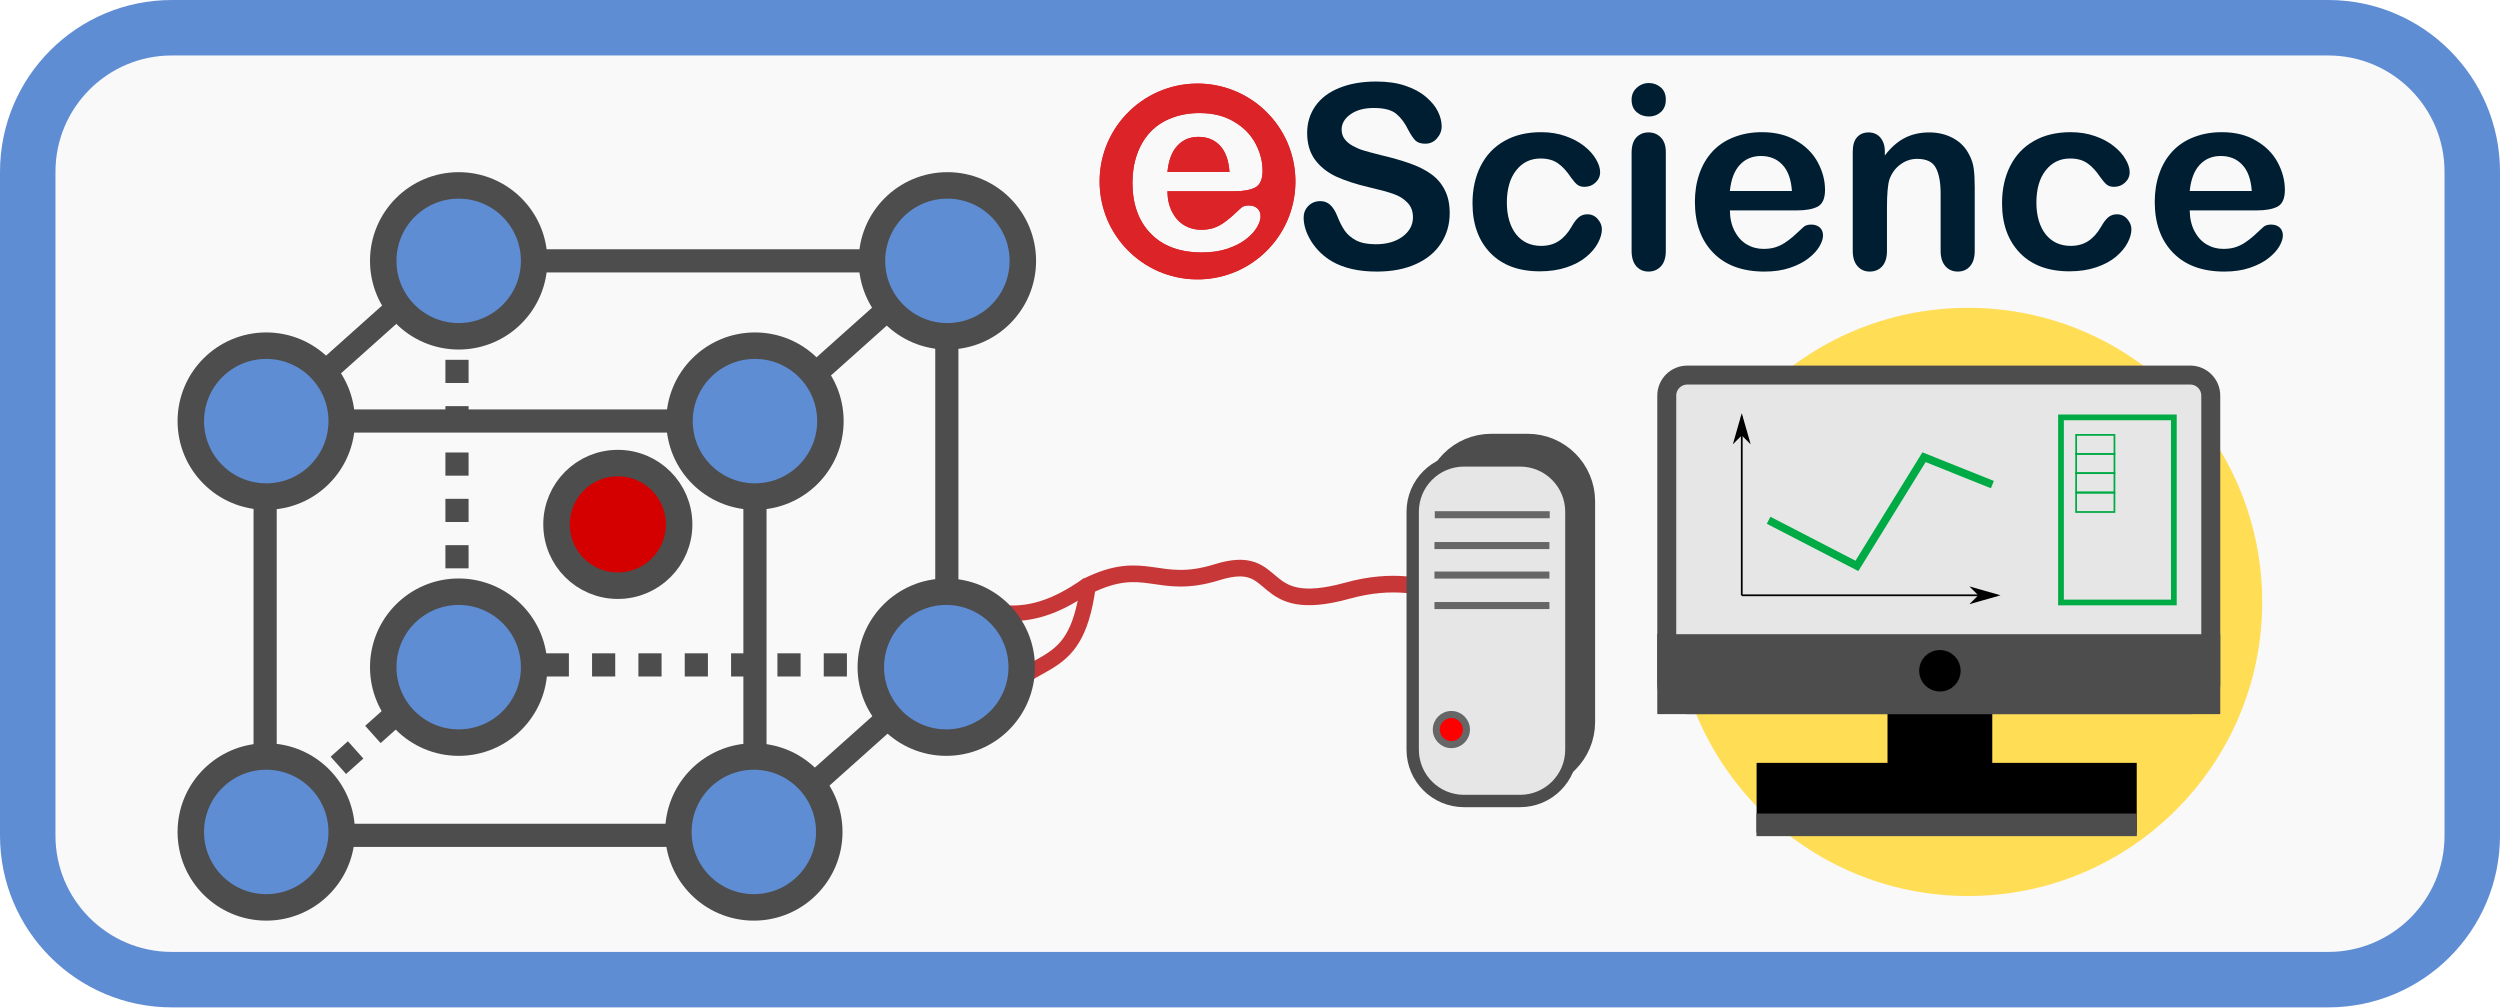
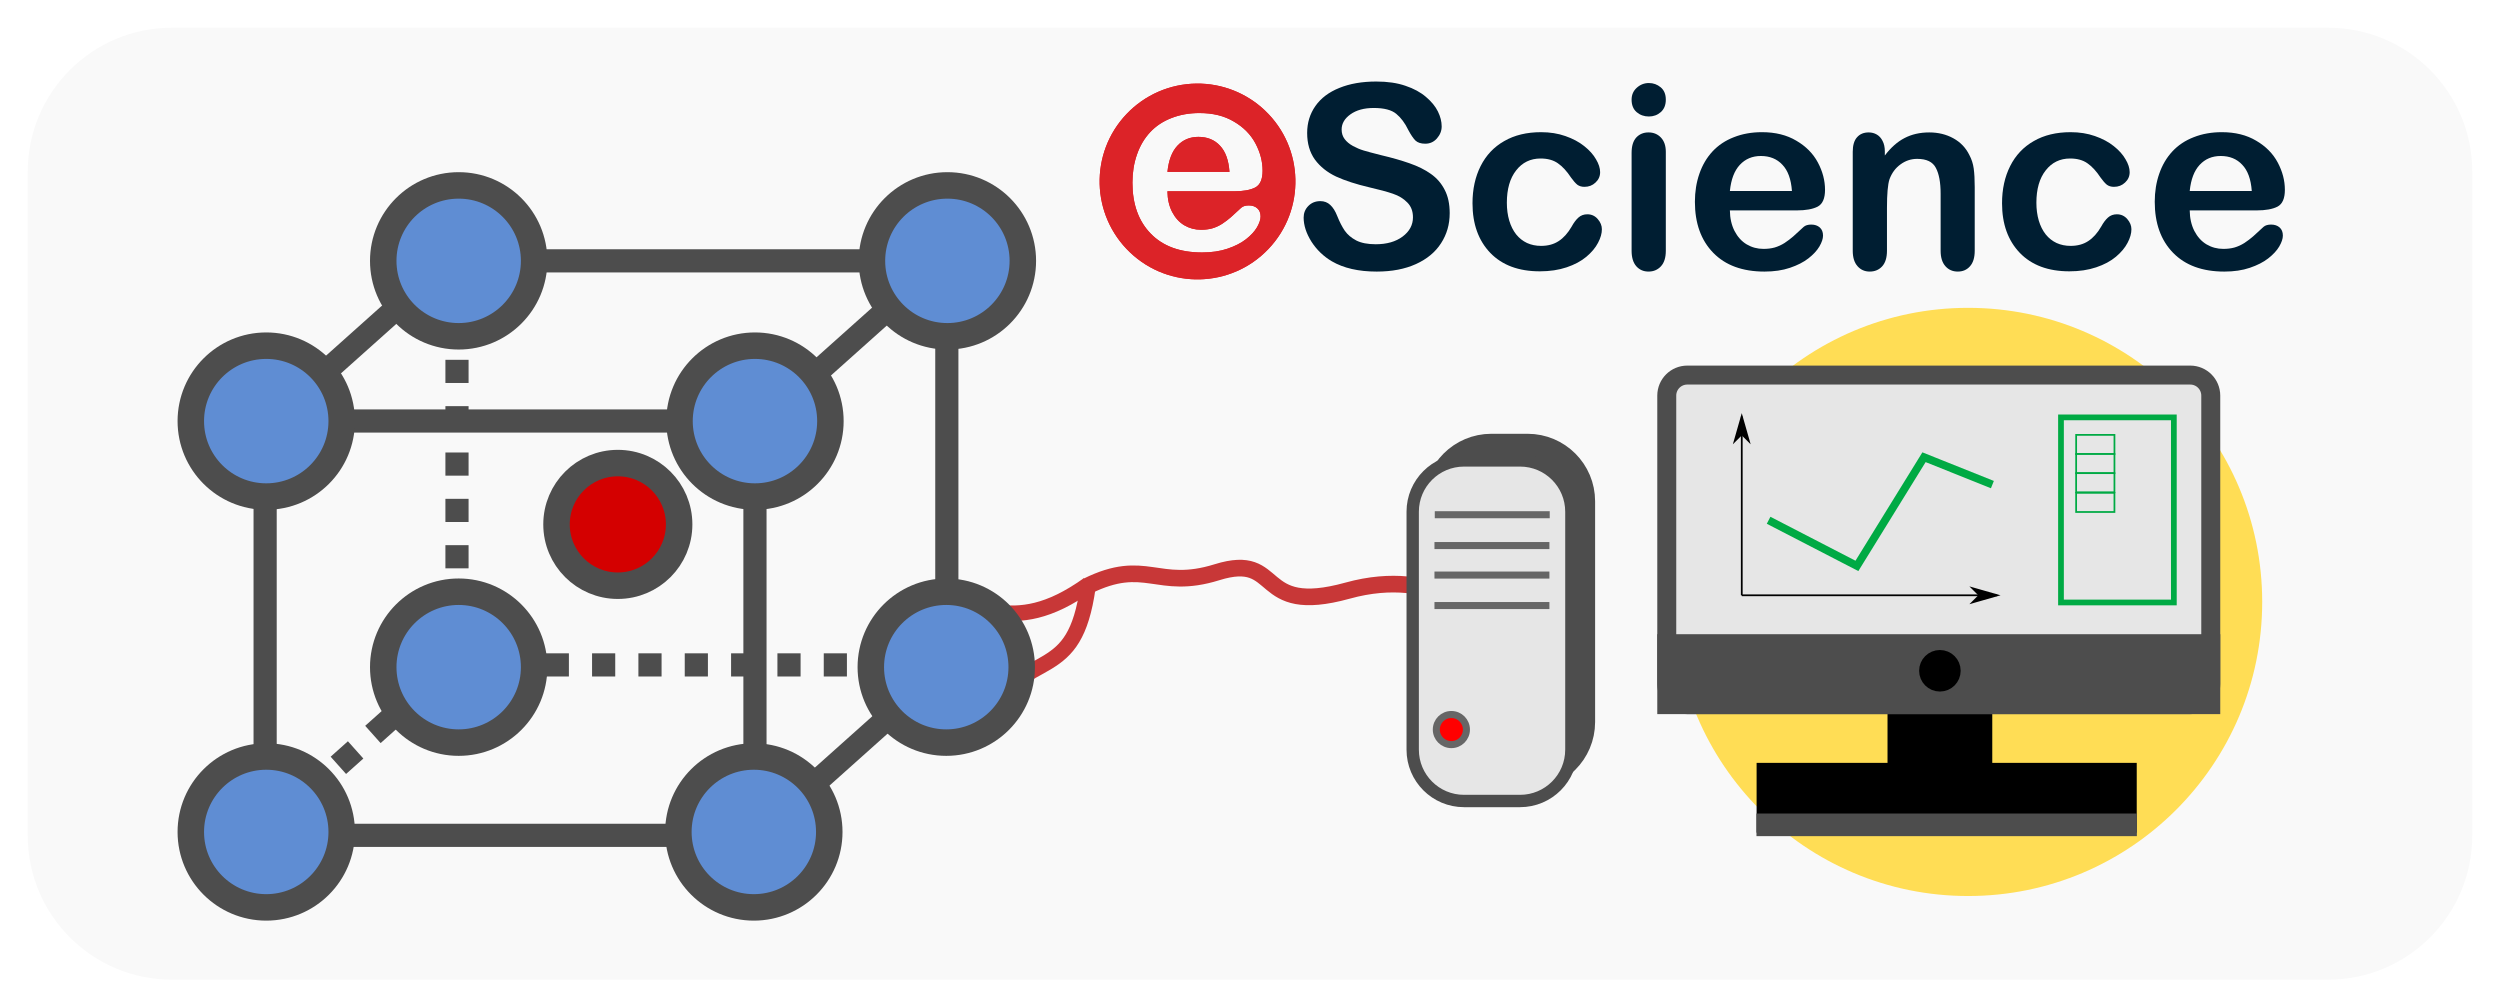
<svg xmlns="http://www.w3.org/2000/svg" width="377.653mm" height="152.176mm" viewBox="0 0 377.653 152.176" version="1.1" id="svg5">
  <defs id="defs2">
    <marker style="overflow:visible" id="CurveIn" refX="0" refY="0" orient="auto">
      <path transform="scale(0.6)" style="fill:none;fill-rule:evenodd;stroke:context-stroke;stroke-width:1pt" d="m 4.625,-5.046 c -2.76,0 -5,2.24 -5,5 0,2.76 2.24,5 5,5" id="path4023" />
    </marker>
    <marker style="overflow:visible" id="CurveOut" refX="0" refY="0" orient="auto">
      <path transform="scale(0.6)" style="fill:none;fill-rule:evenodd;stroke:context-stroke;stroke-width:1pt" d="m -5.413,-5.046 c 2.76,0 5,2.24 5,5 0,2.76 -2.24,5 -5,5" id="path4026" />
    </marker>
    <marker style="overflow:visible" id="Scissors" refX="0" refY="0" orient="auto">
      <path style="fill:context-stroke" d="M 9.09,-3.606 C 8.12,-4.777 6.37,-4.736 5.062,-4.233 l -8.212,3.078 c -2.388,-1.307 -4.748,-0.933 -4.748,-1.569 0,-0.497 0.457,-0.388 0.388,-1.683 -0.066,-1.243 -1.364,-2.163 -2.59,-2.082 -1.227,-0.007 -2.499,0.933 -2.51,2.23 -0.091,1.306 1.007,2.52 2.307,2.605 1.522,0.227 4.218,-0.696 5.483,1.571 -0.942,1.738 -2.614,1.743 -4.126,1.656 -1.255,-0.072 -2.762,0.287 -3.361,1.521 -0.578,1.182 -0.011,2.865 1.317,3.226 1.34,0.492 3.181,-0.13 3.499,-1.671 0.246,-1.188 -0.595,-1.746 -0.273,-2.177 0.244,-0.325 1.791,-0.137 4.547,-1.375 L 5.676,4.233 C 6.8,4.547 8.173,4.536 9.168,3.431 l -9.22,-3.485 z m -18.308,-1.901 c 1.295,0.723 1.189,2.684 -0.156,3.063 -1.217,0.424 -2.771,-0.759 -2.383,-2.077 0.227,-1.082 1.653,-1.481 2.54,-0.986 z m 0.056,8.017 c 1.351,0.499 1.121,2.784 -0.252,3.092 -0.911,0.316 -2.214,-0.139 -2.306,-1.212 -0.178,-1.305 1.356,-2.484 2.558,-1.879 z" id="schere" />
    </marker>
    <marker style="overflow:visible" id="Legs" refX="0" refY="0" orient="auto">
      <g transform="scale(-0.7)" id="g4048">
        <g transform="matrix(0,-1,-1,0,20.70862,21.31391)" id="g4042">
          <path style="fill:none;fill-opacity:0.75;fill-rule:evenodd;stroke:context-stroke;stroke-width:1pt" d="m 21.221,20.675 c -6.91,4.721 -2.455,6.607 -5.841,13.443" id="path4038" />
          <path style="fill:none;fill-opacity:0.75;fill-rule:evenodd;stroke:context-stroke;stroke-width:1pt" d="m 21.398,20.548 c -1.361,8.348 3.536,8.77 4.505,13.825" id="path4040" />
        </g>
        <path style="fill:context-stroke;fill-rule:evenodd;stroke-width:1pt" d="m -14.09,-6.732 -0.922,4.043 3.963,-1.223 z" id="path4044" />
        <path style="fill:context-stroke;fill-rule:evenodd;stroke-width:1pt" d="m -15.216,4.557 1.874,3.7 2.267,-3.473 z" id="path4046" />
      </g>
    </marker>
    <marker style="overflow:visible" id="Arrow1Lend" refX="0" refY="0" orient="auto">
      <path transform="matrix(-0.8,0,0,-0.8,-10,0)" style="fill:context-stroke;fill-rule:evenodd;stroke:context-stroke;stroke-width:1pt" d="M 0,0 5,-5 -12.5,0 5,5 Z" id="path3842" />
    </marker>
    <marker style="overflow:visible" id="Arrow1Mend" refX="0" refY="0" orient="auto">
      <path transform="matrix(-0.4,0,0,-0.4,-4,0)" style="fill:context-stroke;fill-rule:evenodd;stroke:context-stroke;stroke-width:1pt" d="M 0,0 5,-5 -12.5,0 5,5 Z" id="path3848" />
    </marker>
    <marker style="overflow:visible" id="Arrow1Mstart" refX="0" refY="0" orient="auto">
      <path transform="matrix(0.4,0,0,0.4,4,0)" style="fill:context-stroke;fill-rule:evenodd;stroke:context-stroke;stroke-width:1pt" d="M 0,0 5,-5 -12.5,0 5,5 Z" id="path3845" />
    </marker>
  </defs>
  <g id="layer1" transform="translate(4.651815,48.86598)">
-     <rect style="fill:#f9f9f9;fill-opacity:1;stroke:#5f8dd3;stroke-width:8.379;stroke-miterlimit:4;stroke-dasharray:none" id="rect8085" width="369.274" height="143.797" x="-0.462" y="-44.676" ry="21.765" />
+     <rect style="fill:#f9f9f9;fill-opacity:1;stroke:#5f8dd3;stroke-width:0;stroke-miterlimit:4;stroke-dasharray:none" id="rect8085" width="369.274" height="143.797" x="-0.462" y="-44.676" ry="21.765" />
    <path style="fill:#999999;stroke:#4d4d4d;stroke-width:3.5;stroke-linecap:butt;stroke-linejoin:miter;stroke-miterlimit:4;stroke-dasharray:3.5, 3.5;stroke-dashoffset:0;stroke-opacity:1" d="M 64.382,-15.513 V 58.993" id="path1276-1-0-0" />
    <path style="fill:#999999;stroke:#4d4d4d;stroke-width:3.5;stroke-linecap:butt;stroke-linejoin:miter;stroke-miterlimit:4;stroke-dasharray:none;stroke-opacity:1" d="M 35.569,14.732 H 110.075" id="path1276" />
    <path style="fill:#999999;stroke:#4d4d4d;stroke-width:3.5;stroke-linecap:butt;stroke-linejoin:miter;stroke-miterlimit:4;stroke-dasharray:3.5, 3.5;stroke-dashoffset:0;stroke-opacity:1" d="M 63.786,51.576 H 138.291" id="path1276-2" />
    <path style="fill:#999999;stroke:#4d4d4d;stroke-width:3.5;stroke-linecap:butt;stroke-linejoin:miter;stroke-miterlimit:4;stroke-dasharray:none;stroke-opacity:1" d="M 63.786,-9.461 H 138.291" id="path1276-5" />
    <path style="fill:#999999;stroke:#4d4d4d;stroke-width:3.5;stroke-linecap:butt;stroke-linejoin:miter;stroke-miterlimit:4;stroke-dasharray:none;stroke-opacity:1" d="M 34.631,77.321 H 109.137" id="path1276-1" />
    <path style="fill:#999999;stroke:#4d4d4d;stroke-width:3.5;stroke-linecap:butt;stroke-linejoin:miter;stroke-miterlimit:4;stroke-dasharray:none;stroke-opacity:1" d="M 109.393,8.903 V 83.409" id="path1276-1-0" />
    <path style="fill:#999999;stroke:#4d4d4d;stroke-width:3.5;stroke-linecap:butt;stroke-linejoin:miter;stroke-miterlimit:4;stroke-dasharray:none;stroke-opacity:1" d="M 138.377,-16.025 V 58.481" id="path1276-1-0-4" />
    <path style="fill:#999999;stroke:#4d4d4d;stroke-width:3.5;stroke-linecap:butt;stroke-linejoin:miter;stroke-miterlimit:4;stroke-dasharray:none;stroke-opacity:1" d="M 35.398,8.935 V 83.441" id="path1276-1-0-1" />
    <path style="fill:#999999;stroke:#4d4d4d;stroke-width:3.5;stroke-linecap:butt;stroke-linejoin:miter;stroke-miterlimit:4;stroke-dasharray:3.5, 3.5;stroke-dashoffset:0;stroke-opacity:1" d="M 69.945,45.754 34.631,77.321" id="path1276-1-0-1-3" />
    <path style="fill:#999999;stroke:#4d4d4d;stroke-width:3.5;stroke-linecap:butt;stroke-linejoin:miter;stroke-miterlimit:4;stroke-dasharray:none;stroke-dashoffset:0;stroke-opacity:1" d="M 67.243,-13.038 31.929,18.53" id="path1276-1-0-1-3-2" />
    <path style="fill:none;fill-opacity:1;stroke:#c83737;stroke-width:2.515;stroke-linecap:butt;stroke-linejoin:miter;stroke-miterlimit:4;stroke-dasharray:none;stroke-opacity:1;marker-end:url(#Legs)" d="m 219.657,44.816 c 0,0 -7.198,-8.216 -20.732,-4.462 -14.206,3.941 -9.723,-5.905 -19.746,-2.776 -9.04,2.822 -10.748,-2.287 -19.614,2.107" id="path7089" />
    <path style="fill:#999999;stroke:#4d4d4d;stroke-width:3.5;stroke-linecap:butt;stroke-linejoin:miter;stroke-miterlimit:4;stroke-dasharray:none;stroke-dashoffset:0;stroke-opacity:1" d="m 140.896,49.363 -35.314,31.567" id="path1276-1-0-1-3-7" />
    <path style="fill:#999999;stroke:#4d4d4d;stroke-width:3.5;stroke-linecap:butt;stroke-linejoin:miter;stroke-miterlimit:4;stroke-dasharray:none;stroke-dashoffset:0;stroke-opacity:1" d="M 141.237,-12.697 105.923,18.871" id="path1276-1-0-1-3-7-6" />
    <circle style="fill:#5f8dd3;stroke:#4d4d4d;stroke-width:4;stroke-miterlimit:4;stroke-dasharray:none" id="path846" cx="35.569" cy="14.749" r="11.397" />
    <ellipse style="fill:#5f8dd3;stroke:#4d4d4d;stroke-width:4;stroke-miterlimit:4;stroke-dasharray:none" id="path846-6" cx="109.393" cy="14.749" rx="11.397" ry="11.397" />
    <circle style="fill:#d40000;stroke:#4d4d4d;stroke-width:4;stroke-miterlimit:4;stroke-dasharray:none" id="path846-6-2" cx="88.678" cy="30.35" r="9.262" />
    <circle style="fill:#5f8dd3;stroke:#4d4d4d;stroke-width:4;stroke-miterlimit:4;stroke-dasharray:none" id="path846-64" cx="35.569" cy="76.809" r="11.397" />
    <circle style="fill:#5f8dd3;stroke:#4d4d4d;stroke-width:4;stroke-miterlimit:4;stroke-dasharray:none" id="path846-62" cx="109.222" cy="76.809" r="11.397" />
    <ellipse style="fill:#5f8dd3;stroke:#4d4d4d;stroke-width:4;stroke-miterlimit:4;stroke-dasharray:none" id="path846-8" cx="64.638" cy="-9.461" rx="11.397" ry="11.397" />
    <ellipse style="fill:#5f8dd3;stroke:#4d4d4d;stroke-width:4;stroke-miterlimit:4;stroke-dasharray:none" id="path846-6-9" cx="138.462" cy="-9.461" rx="11.397" ry="11.397" />
    <ellipse style="fill:#5f8dd3;stroke:#4d4d4d;stroke-width:4;stroke-miterlimit:4;stroke-dasharray:none" id="path846-64-6" cx="64.638" cy="51.917" rx="11.397" ry="11.397" />
    <ellipse style="fill:#5f8dd3;stroke:#4d4d4d;stroke-width:4;stroke-miterlimit:4;stroke-dasharray:none" id="path846-62-0" cx="138.291" cy="51.917" rx="11.397" ry="11.397" />
    <ellipse style="fill:#ffdd55;stroke-width:0.694" id="path2974" cx="292.653" cy="42.062" rx="44.426" ry="44.426" />
    <rect style="fill:#000000;stroke:#000000;stroke-width:2.865;stroke-miterlimit:4;stroke-dasharray:none;stroke-dashoffset:0" id="rect2446" width="12.958" height="10.23" x="281.912" y="59.282" />
    <rect style="fill:#e6e6e6;stroke:#4d4d4d;stroke-width:2.865;stroke-miterlimit:4;stroke-dasharray:none;stroke-dashoffset:0" id="rect2274" width="82.178" height="49.784" x="247.131" y="7.793" ry="3.101" />
    <rect style="fill:#4d4d4d;stroke:#4d4d4d;stroke-width:2.865;stroke-miterlimit:4;stroke-dasharray:none;stroke-dashoffset:0" id="rect2400" width="82.178" height="9.207" x="247.131" y="48.371" ry="0" />
    <rect style="fill:#000000;stroke:#000000;stroke-width:2.865;stroke-miterlimit:4;stroke-dasharray:none;stroke-dashoffset:0" id="rect2594" width="54.558" height="7.672" x="262.135" y="67.807" />
    <circle style="fill:#000000;stroke:#000000;stroke-width:2.865;stroke-miterlimit:4;stroke-dasharray:none;stroke-dashoffset:0" id="path2730" cx="288.391" cy="52.462" r="1.705" />
    <rect style="fill:#666666;stroke:#4d4d4d;stroke-width:2.906;stroke-miterlimit:4;stroke-dasharray:none;stroke-dashoffset:0" id="rect2834" width="54.558" height="0.511" x="262.135" y="75.479" />
    <path style="fill:none;stroke:#00aa44;stroke-width:1.19;stroke-linecap:butt;stroke-linejoin:miter;stroke-miterlimit:4;stroke-dasharray:none;stroke-opacity:1" d="m 262.516,29.726 13.339,6.893 10.137,-16.417 10.33,4.136" id="path3175" />
    <g id="g4125" transform="translate(81.00089,82.29098)">
      <path style="fill:none;stroke:#000000;stroke-width:0.265;stroke-linecap:butt;stroke-linejoin:miter;stroke-miterlimit:4;stroke-dasharray:none;stroke-opacity:1;marker-end:url(#Arrow1Lend)" d="M 177.46,-41.231 V -68.235" id="path3755" />
      <path style="fill:none;stroke:#000000;stroke-width:0.265;stroke-linecap:butt;stroke-linejoin:miter;stroke-miterlimit:4;stroke-dasharray:none;stroke-opacity:1;marker-end:url(#Arrow1Lend)" d="m 177.46,-41.231 h 38.578" id="path3757" />
    </g>
    <rect style="fill:#e6e6e6;stroke:#00aa44;stroke-width:0.865;stroke-miterlimit:4;stroke-dasharray:none" id="rect4149" width="17.049" height="27.961" x="306.683" y="14.184" />
    <rect style="fill:#e6e6e6;stroke:#00aa44;stroke-width:0.265;stroke-miterlimit:4;stroke-dasharray:none" id="rect4253" width="5.787" height="2.893" x="308.974" y="16.828" />
    <rect style="fill:#e6e6e6;stroke:#00aa44;stroke-width:0.265;stroke-miterlimit:4;stroke-dasharray:none" id="rect4253-9" width="5.787" height="2.893" x="308.974" y="19.722" />
    <rect style="fill:#e6e6e6;stroke:#00aa44;stroke-width:0.265;stroke-miterlimit:4;stroke-dasharray:none" id="rect4253-9-4" width="5.787" height="2.893" x="308.971" y="22.609" />
    <rect style="fill:#e6e6e6;stroke:#00aa44;stroke-width:0.265;stroke-miterlimit:4;stroke-dasharray:none" id="rect4253-9-5" width="5.787" height="2.893" x="308.971" y="25.583" />
    <rect style="fill:#e6e6e6;stroke:#4d4d4d;stroke-width:6.017;stroke-miterlimit:4;stroke-dasharray:none" id="rect5783-7" width="19.856" height="47.72" x="213.443" y="19.67" ry="7.19" />
    <rect style="fill:#e6e6e6;stroke:#4d4d4d;stroke-width:1.865;stroke-miterlimit:4;stroke-dasharray:none" id="rect5783" width="23.971" height="51.449" x="208.752" y="20.685" ry="7.751" />
    <path style="fill:none;stroke:#666666;stroke-width:1.065;stroke-linecap:butt;stroke-linejoin:miter;stroke-miterlimit:4;stroke-dasharray:none;stroke-opacity:1" d="m 212.088,28.889 h 17.363" id="path6191" />
    <path style="fill:none;stroke:#666666;stroke-width:1.065;stroke-linecap:butt;stroke-linejoin:miter;stroke-miterlimit:4;stroke-dasharray:none;stroke-opacity:1" d="m 212.041,33.547 h 17.363" id="path6191-1" />
    <path style="fill:none;stroke:#666666;stroke-width:1.065;stroke-linecap:butt;stroke-linejoin:miter;stroke-miterlimit:4;stroke-dasharray:none;stroke-opacity:1" d="m 212.041,38.005 h 17.363" id="path6191-0" />
    <path style="fill:none;stroke:#666666;stroke-width:1.065;stroke-linecap:butt;stroke-linejoin:miter;stroke-miterlimit:4;stroke-dasharray:none;stroke-opacity:1" d="m 212.041,42.609 h 17.363" id="path6191-3" />
    <circle style="fill:#ff0000;stroke:#666666;stroke-width:1.065;stroke-miterlimit:4;stroke-dasharray:none" id="path6433" cx="214.594" cy="61.342" r="2.274" />
    <path d="m 176.38,-28.19 c -1.288,0 -2.348,0.448 -3.182,1.345 -0.821,0.884 -1.319,2.197 -1.496,3.939 h 9.374 c -0.126,-1.768 -0.606,-3.087 -1.439,-3.958 -0.821,-0.884 -1.906,-1.326 -3.257,-1.326 z m 0.17,-3.598 c 2.02,0 3.75,0.429 5.189,1.288 1.452,0.846 2.538,1.944 3.257,3.295 0.72,1.351 1.079,2.727 1.079,4.128 0,1.3 -0.372,2.146 -1.117,2.538 -0.745,0.379 -1.793,0.568 -3.144,0.568 h -10.113 c 0.013,1.174 0.246,2.21 0.701,3.106 0.467,0.896 1.079,1.572 1.837,2.026 0.77,0.454 1.616,0.682 2.538,0.682 0.619,0 1.18,-0.07 1.685,-0.208 0.518,-0.151 1.016,-0.378 1.496,-0.682 0.48,-0.316 0.922,-0.65 1.326,-1.004 0.404,-0.353 0.928,-0.833 1.572,-1.439 0.265,-0.227 0.644,-0.341 1.136,-0.341 0.53,0 0.959,0.145 1.288,0.436 0.328,0.29 0.492,0.701 0.492,1.231 0,0.467 -0.183,1.016 -0.549,1.648 -0.366,0.619 -0.922,1.219 -1.667,1.799 -0.732,0.568 -1.66,1.041 -2.784,1.42 -1.111,0.379 -2.393,0.568 -3.845,0.568 -3.32,0 -5.902,-0.947 -7.745,-2.841 -1.843,-1.894 -2.765,-4.463 -2.765,-7.708 0,-1.528 0.227,-2.942 0.682,-4.242 0.455,-1.313 1.117,-2.437 1.988,-3.371 0.871,-0.934 1.944,-1.648 3.219,-2.14 1.275,-0.505 2.689,-0.758 4.242,-0.758 z m -0.451,-4.453 a 14.791,14.791 0 0 0 -10.565,4.592 14.791,14.791 0 0 0 0.515,20.911 14.791,14.791 0 0 0 20.911,-0.515 14.791,14.791 0 0 0 -0.515,-20.911 14.791,14.791 0 0 0 -10.346,-4.077 z" style="fill:#dc2328;fill-opacity:1;stroke:none;stroke-width:15.635;stroke-miterlimit:4;stroke-dasharray:none;stroke-opacity:1" id="path10541" />
    <path id="path4514" style="fill:#dc2328;fill-opacity:1;stroke:none;stroke-width:15.635;stroke-miterlimit:4;stroke-dasharray:none;stroke-opacity:1" d="m 176.38,-28.19 c -1.288,0 -2.348,0.448 -3.182,1.345 -0.821,0.884 -1.319,2.197 -1.496,3.939 h 9.374 c -0.126,-1.768 -0.606,-3.087 -1.439,-3.958 -0.821,-0.884 -1.906,-1.326 -3.257,-1.326 z m 0.17,-3.598 c 2.02,0 3.75,0.429 5.189,1.288 1.452,0.846 2.538,1.944 3.257,3.295 0.72,1.351 1.079,2.727 1.079,4.128 0,1.3 -0.372,2.146 -1.117,2.538 -0.745,0.379 -1.793,0.568 -3.144,0.568 h -10.113 c 0.013,1.174 0.246,2.21 0.701,3.106 0.467,0.896 1.079,1.572 1.837,2.026 0.77,0.454 1.616,0.682 2.538,0.682 0.619,0 1.18,-0.07 1.685,-0.208 0.518,-0.151 1.016,-0.378 1.496,-0.682 0.48,-0.316 0.922,-0.65 1.326,-1.004 0.404,-0.353 0.928,-0.833 1.572,-1.439 0.265,-0.227 0.644,-0.341 1.136,-0.341 0.53,0 0.959,0.145 1.288,0.436 0.328,0.29 0.492,0.701 0.492,1.231 0,0.467 -0.183,1.016 -0.549,1.648 -0.366,0.619 -0.922,1.219 -1.667,1.799 -0.732,0.568 -1.66,1.041 -2.784,1.42 -1.111,0.379 -2.393,0.568 -3.845,0.568 -3.32,0 -5.902,-0.947 -7.745,-2.841 -1.843,-1.894 -2.765,-4.463 -2.765,-7.708 0,-1.528 0.227,-2.942 0.682,-4.242 0.455,-1.313 1.117,-2.437 1.988,-3.371 0.871,-0.934 1.944,-1.648 3.219,-2.14 1.275,-0.505 2.689,-0.758 4.242,-0.758 z m -0.451,-4.453 a 14.791,14.791 0 0 0 -10.565,4.592 14.791,14.791 0 0 0 0.515,20.911 14.791,14.791 0 0 0 20.911,-0.515 14.791,14.791 0 0 0 -0.515,-20.911 14.791,14.791 0 0 0 -10.346,-4.077 z" />
    <g aria-label="Science " style="font-style:normal;font-weight:normal;font-size:66.433px;line-height:1.25;font-family:sans-serif;letter-spacing:0px;word-spacing:0px;fill:#001e32;fill-opacity:1;stroke:none;stroke-width:0;stroke-miterlimit:4;stroke-dasharray:none;stroke-opacity:1" id="text10563" transform="matrix(0.5838149,0,0,0.5838149,-320.4762,1338.973)">
      <path d="m 916.072,-2322.003 q 0,4.314 -2.238,7.753 -2.206,3.438 -6.488,5.385 -4.282,1.946 -10.153,1.946 -7.039,0 -11.613,-2.66 -3.244,-1.914 -5.287,-5.093 -2.011,-3.211 -2.011,-6.228 0,-1.752 1.2,-2.984 1.233,-1.265 3.114,-1.265 1.525,0 2.563,0.973 1.07,0.973 1.817,2.887 0.908,2.271 1.946,3.795 1.07,1.524 2.984,2.53 1.914,0.973 5.028,0.973 4.282,0 6.942,-1.979 2.692,-2.011 2.692,-4.995 0,-2.368 -1.46,-3.828 -1.427,-1.492 -3.73,-2.271 -2.271,-0.778 -6.098,-1.654 -5.125,-1.2 -8.596,-2.79 -3.438,-1.622 -5.482,-4.379 -2.011,-2.79 -2.011,-6.909 0,-3.925 2.141,-6.974 2.141,-3.049 6.196,-4.671 4.055,-1.654 9.537,-1.654 4.379,0 7.558,1.103 3.211,1.071 5.32,2.887 2.108,1.784 3.082,3.763 0.973,1.979 0.973,3.86 0,1.719 -1.233,3.114 -1.2,1.362 -3.017,1.362 -1.654,0 -2.53,-0.811 -0.843,-0.843 -1.849,-2.725 -1.298,-2.692 -3.114,-4.184 -1.817,-1.525 -5.839,-1.525 -3.73,0 -6.033,1.654 -2.271,1.622 -2.271,3.925 0,1.427 0.779,2.465 0.779,1.038 2.141,1.784 1.362,0.746 2.757,1.168 1.395,0.422 4.606,1.233 4.022,0.941 7.266,2.076 3.276,1.135 5.547,2.757 2.303,1.622 3.568,4.12 1.298,2.465 1.298,6.066 z" style="font-style:normal;font-variant:normal;font-weight:normal;font-stretch:normal;font-family:'Arial Rounded MT Bold';-inkscape-font-specification:'Arial Rounded MT Bold, ';fill:#001e32;fill-opacity:1;stroke:none;stroke-width:0;stroke-miterlimit:4;stroke-dasharray:none;stroke-opacity:1" id="path833" />
      <path d="m 955.452,-2317.884 q 0,1.654 -1.006,3.536 -0.973,1.881 -3.017,3.601 -2.011,1.687 -5.093,2.725 -3.082,1.038 -6.942,1.038 -8.207,0 -12.813,-4.768 -4.606,-4.801 -4.606,-12.845 0,-5.45 2.108,-9.634 2.108,-4.184 6.098,-6.455 3.99,-2.303 9.537,-2.303 3.438,0 6.293,1.006 2.887,1.006 4.866,2.595 2.011,1.589 3.049,3.406 1.07,1.784 1.07,3.341 0,1.589 -1.2,2.692 -1.168,1.103 -2.855,1.103 -1.103,0 -1.849,-0.551 -0.714,-0.584 -1.622,-1.849 -1.622,-2.465 -3.406,-3.698 -1.752,-1.233 -4.476,-1.233 -3.925,0 -6.325,3.082 -2.4,3.049 -2.4,8.369 0,2.498 0.616,4.606 0.616,2.076 1.784,3.568 1.168,1.46 2.822,2.238 1.654,0.746 3.633,0.746 2.66,0 4.541,-1.233 1.914,-1.233 3.374,-3.763 0.811,-1.492 1.752,-2.336 0.941,-0.843 2.303,-0.843 1.622,0 2.692,1.233 1.07,1.233 1.07,2.627 z" style="font-style:normal;font-variant:normal;font-weight:normal;font-stretch:normal;font-family:'Arial Rounded MT Bold';-inkscape-font-specification:'Arial Rounded MT Bold, ';fill:#001e32;fill-opacity:1;stroke:none;stroke-width:0;stroke-miterlimit:4;stroke-dasharray:none;stroke-opacity:1" id="path835" />
      <path d="m 971.995,-2337.898 v 25.593 q 0,2.66 -1.265,4.022 -1.265,1.362 -3.211,1.362 -1.946,0 -3.179,-1.395 -1.2,-1.395 -1.2,-3.99 v -25.334 q 0,-2.627 1.2,-3.957 1.233,-1.33 3.179,-1.33 1.946,0 3.211,1.33 1.265,1.33 1.265,3.698 z m -4.379,-9.148 q -1.849,0 -3.179,-1.135 -1.298,-1.135 -1.298,-3.211 0,-1.881 1.33,-3.082 1.362,-1.233 3.146,-1.233 1.719,0 3.049,1.103 1.33,1.103 1.33,3.211 0,2.044 -1.298,3.211 -1.298,1.135 -3.082,1.135 z" style="font-style:normal;font-variant:normal;font-weight:normal;font-stretch:normal;font-family:'Arial Rounded MT Bold';-inkscape-font-specification:'Arial Rounded MT Bold, ';fill:#001e32;fill-opacity:1;stroke:none;stroke-width:0;stroke-miterlimit:4;stroke-dasharray:none;stroke-opacity:1" id="path837" />
      <path d="m 1005.893,-2322.749 h -17.322 q 0.032,3.017 1.2,5.32 1.2,2.303 3.146,3.471 1.979,1.168 4.347,1.168 1.589,0 2.887,-0.357 1.33,-0.389 2.563,-1.168 1.233,-0.811 2.271,-1.719 1.038,-0.908 2.692,-2.465 0.681,-0.584 1.946,-0.584 1.362,0 2.206,0.746 0.843,0.746 0.843,2.108 0,1.2 -0.941,2.822 -0.941,1.589 -2.855,3.082 -1.881,1.46 -4.768,2.433 -2.854,0.973 -6.585,0.973 -8.531,0 -13.267,-4.866 -4.736,-4.866 -4.736,-13.202 0,-3.925 1.168,-7.266 1.168,-3.373 3.406,-5.774 2.238,-2.4 5.514,-3.665 3.276,-1.298 7.266,-1.298 5.19,0 8.888,2.206 3.73,2.173 5.579,5.644 1.849,3.471 1.849,7.072 0,3.341 -1.914,4.347 -1.914,0.973 -5.385,0.973 z m -17.322,-5.028 h 16.057 q -0.324,-4.541 -2.465,-6.779 -2.108,-2.271 -5.579,-2.271 -3.309,0 -5.45,2.303 -2.108,2.271 -2.563,6.747 z" style="font-style:normal;font-variant:normal;font-weight:normal;font-stretch:normal;font-family:'Arial Rounded MT Bold';-inkscape-font-specification:'Arial Rounded MT Bold, ';fill:#001e32;fill-opacity:1;stroke:none;stroke-width:0;stroke-miterlimit:4;stroke-dasharray:none;stroke-opacity:1" id="path839" />
      <path d="m 1028.664,-2338.028 v 1.071 q 2.336,-3.082 5.093,-4.509 2.79,-1.46 6.39,-1.46 3.503,0 6.261,1.525 2.757,1.525 4.12,4.314 0.876,1.622 1.135,3.503 0.26,1.881 0.26,4.801 v 16.478 q 0,2.66 -1.233,4.022 -1.2,1.362 -3.146,1.362 -1.979,0 -3.211,-1.395 -1.233,-1.395 -1.233,-3.99 v -14.759 q 0,-4.379 -1.233,-6.682 -1.2,-2.336 -4.833,-2.336 -2.368,0 -4.314,1.427 -1.946,1.395 -2.854,3.86 -0.649,1.979 -0.649,7.396 v 11.094 q 0,2.692 -1.265,4.055 -1.233,1.33 -3.211,1.33 -1.914,0 -3.147,-1.395 -1.233,-1.395 -1.233,-3.99 v -25.593 q 0,-2.53 1.103,-3.763 1.103,-1.265 3.017,-1.265 1.168,0 2.108,0.551 0.941,0.551 1.492,1.654 0.584,1.103 0.584,2.692 z" style="font-style:normal;font-variant:normal;font-weight:normal;font-stretch:normal;font-family:'Arial Rounded MT Bold';-inkscape-font-specification:'Arial Rounded MT Bold, ';fill:#001e32;fill-opacity:1;stroke:none;stroke-width:0;stroke-miterlimit:4;stroke-dasharray:none;stroke-opacity:1" id="path841" />
      <path d="m 1092.469,-2317.884 q 0,1.654 -1.006,3.536 -0.973,1.881 -3.017,3.601 -2.011,1.687 -5.093,2.725 -3.082,1.038 -6.942,1.038 -8.207,0 -12.813,-4.768 -4.606,-4.801 -4.606,-12.845 0,-5.45 2.108,-9.634 2.108,-4.184 6.098,-6.455 3.99,-2.303 9.537,-2.303 3.438,0 6.293,1.006 2.887,1.006 4.866,2.595 2.011,1.589 3.049,3.406 1.071,1.784 1.071,3.341 0,1.589 -1.2,2.692 -1.168,1.103 -2.855,1.103 -1.103,0 -1.849,-0.551 -0.714,-0.584 -1.622,-1.849 -1.622,-2.465 -3.406,-3.698 -1.752,-1.233 -4.476,-1.233 -3.925,0 -6.325,3.082 -2.401,3.049 -2.401,8.369 0,2.498 0.616,4.606 0.616,2.076 1.784,3.568 1.168,1.46 2.822,2.238 1.654,0.746 3.633,0.746 2.66,0 4.541,-1.233 1.914,-1.233 3.374,-3.763 0.811,-1.492 1.752,-2.336 0.941,-0.843 2.303,-0.843 1.622,0 2.692,1.233 1.07,1.233 1.07,2.627 z" style="font-style:normal;font-variant:normal;font-weight:normal;font-stretch:normal;font-family:'Arial Rounded MT Bold';-inkscape-font-specification:'Arial Rounded MT Bold, ';fill:#001e32;fill-opacity:1;stroke:none;stroke-width:0;stroke-miterlimit:4;stroke-dasharray:none;stroke-opacity:1" id="path843" />
      <path d="m 1124.875,-2322.749 h -17.322 q 0.033,3.017 1.2,5.32 1.2,2.303 3.147,3.471 1.979,1.168 4.347,1.168 1.589,0 2.887,-0.357 1.33,-0.389 2.563,-1.168 1.233,-0.811 2.271,-1.719 1.038,-0.908 2.692,-2.465 0.681,-0.584 1.946,-0.584 1.362,0 2.206,0.746 0.843,0.746 0.843,2.108 0,1.2 -0.941,2.822 -0.941,1.589 -2.854,3.082 -1.881,1.46 -4.768,2.433 -2.854,0.973 -6.585,0.973 -8.531,0 -13.267,-4.866 -4.736,-4.866 -4.736,-13.202 0,-3.925 1.168,-7.266 1.168,-3.373 3.406,-5.774 2.238,-2.4 5.514,-3.665 3.276,-1.298 7.266,-1.298 5.19,0 8.888,2.206 3.73,2.173 5.579,5.644 1.849,3.471 1.849,7.072 0,3.341 -1.914,4.347 -1.914,0.973 -5.385,0.973 z m -17.322,-5.028 h 16.057 q -0.324,-4.541 -2.465,-6.779 -2.108,-2.271 -5.579,-2.271 -3.309,0 -5.45,2.303 -2.108,2.271 -2.563,6.747 z" style="font-style:normal;font-variant:normal;font-weight:normal;font-stretch:normal;font-family:'Arial Rounded MT Bold';-inkscape-font-specification:'Arial Rounded MT Bold, ';fill:#001e32;fill-opacity:1;stroke:none;stroke-width:0;stroke-miterlimit:4;stroke-dasharray:none;stroke-opacity:1" id="path845" />
    </g>
  </g>
</svg>
